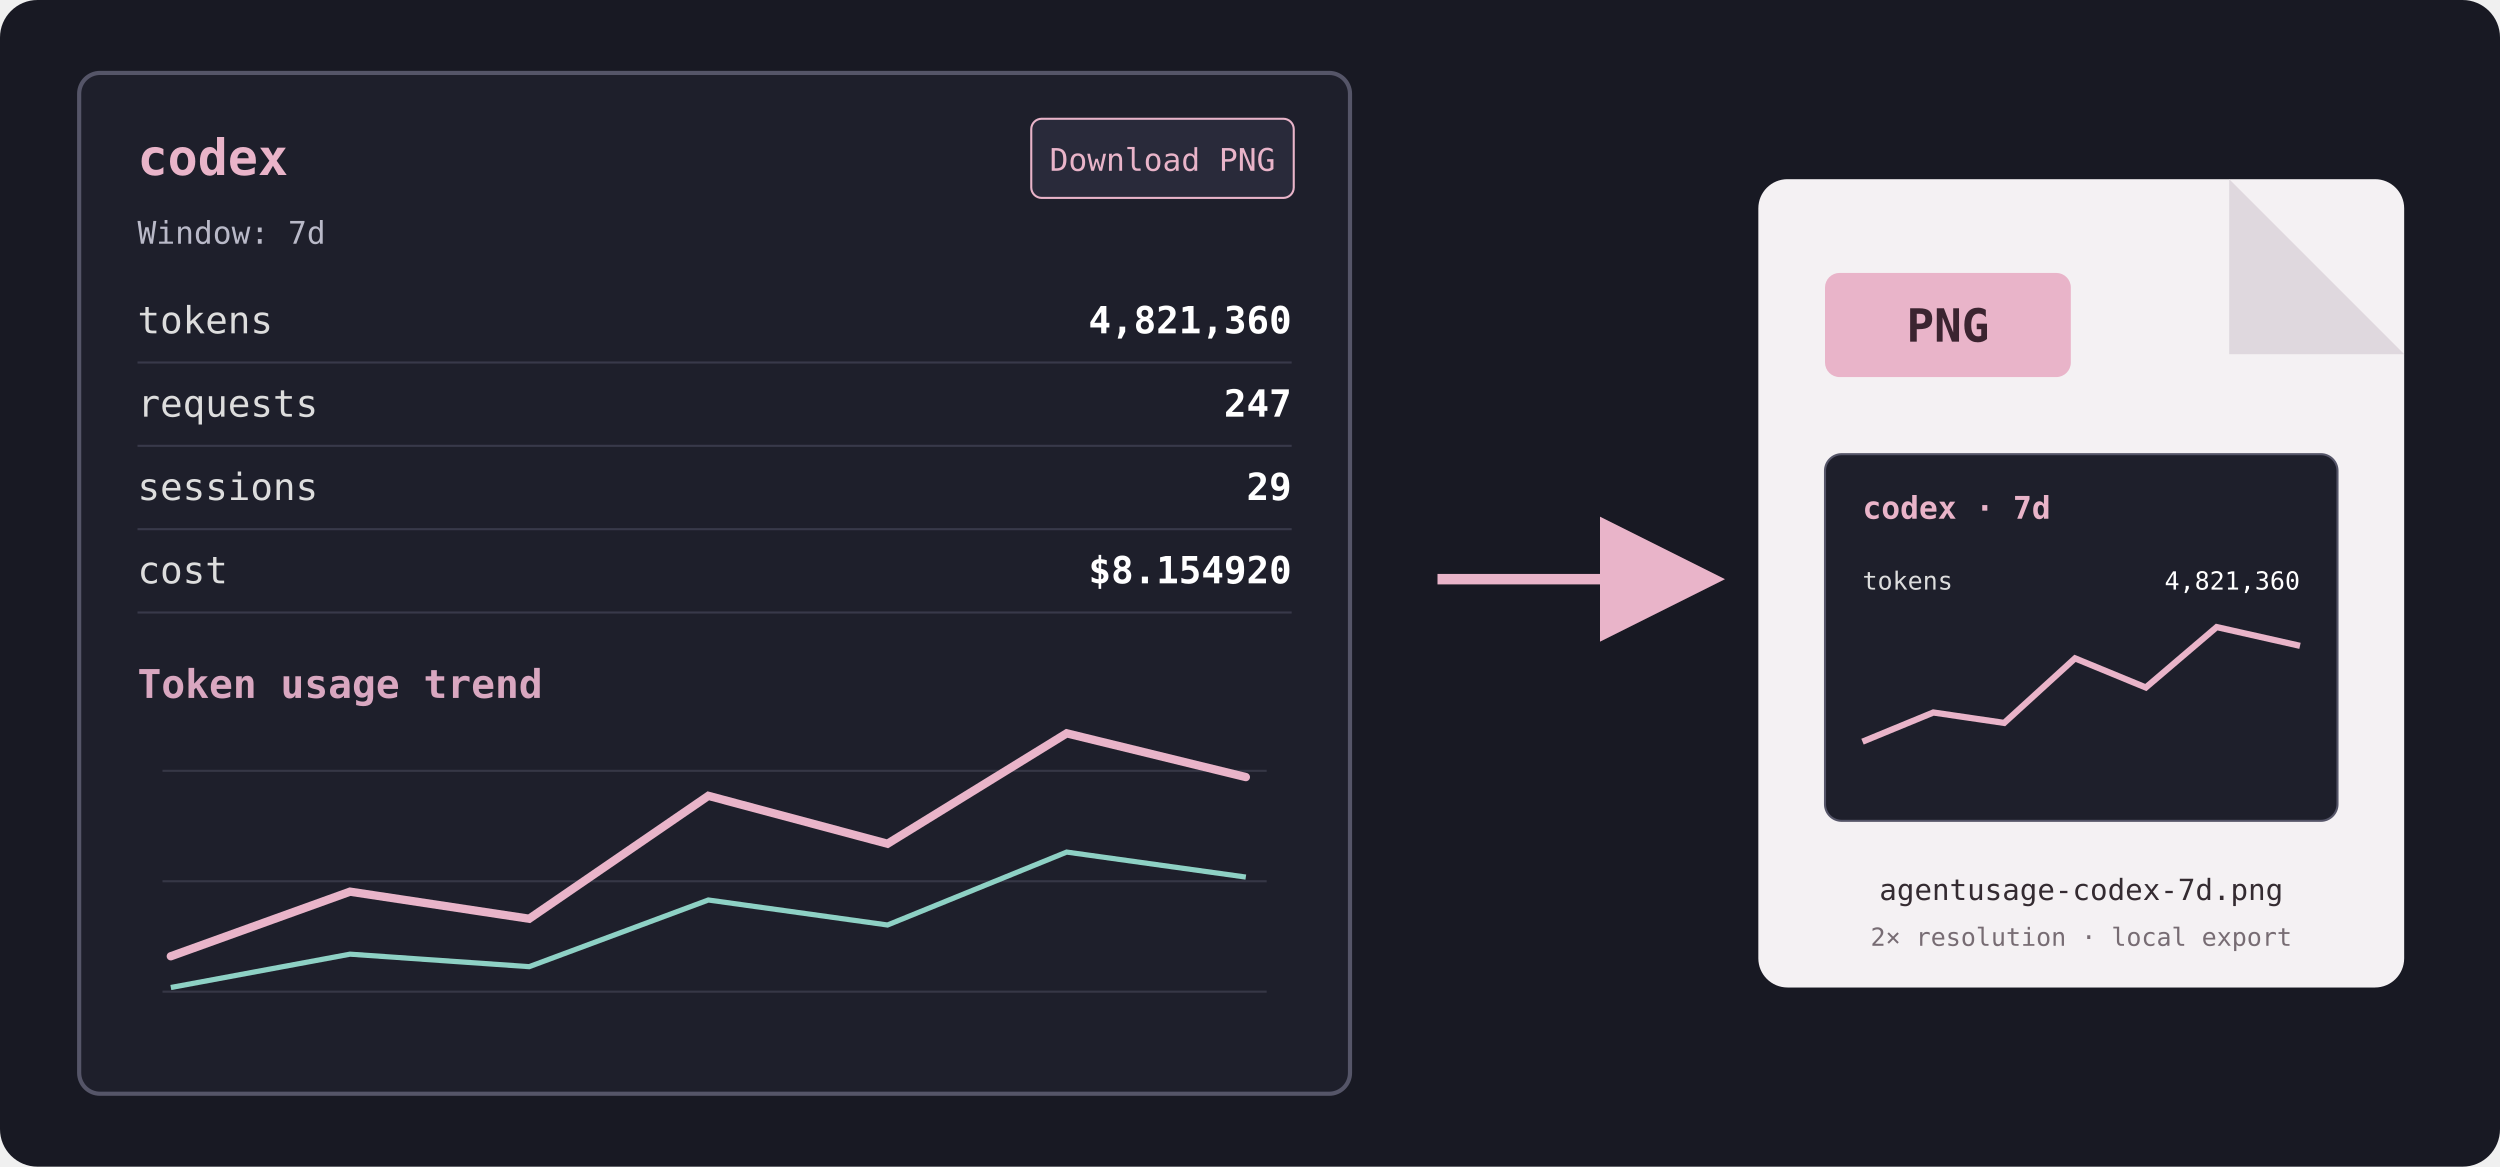
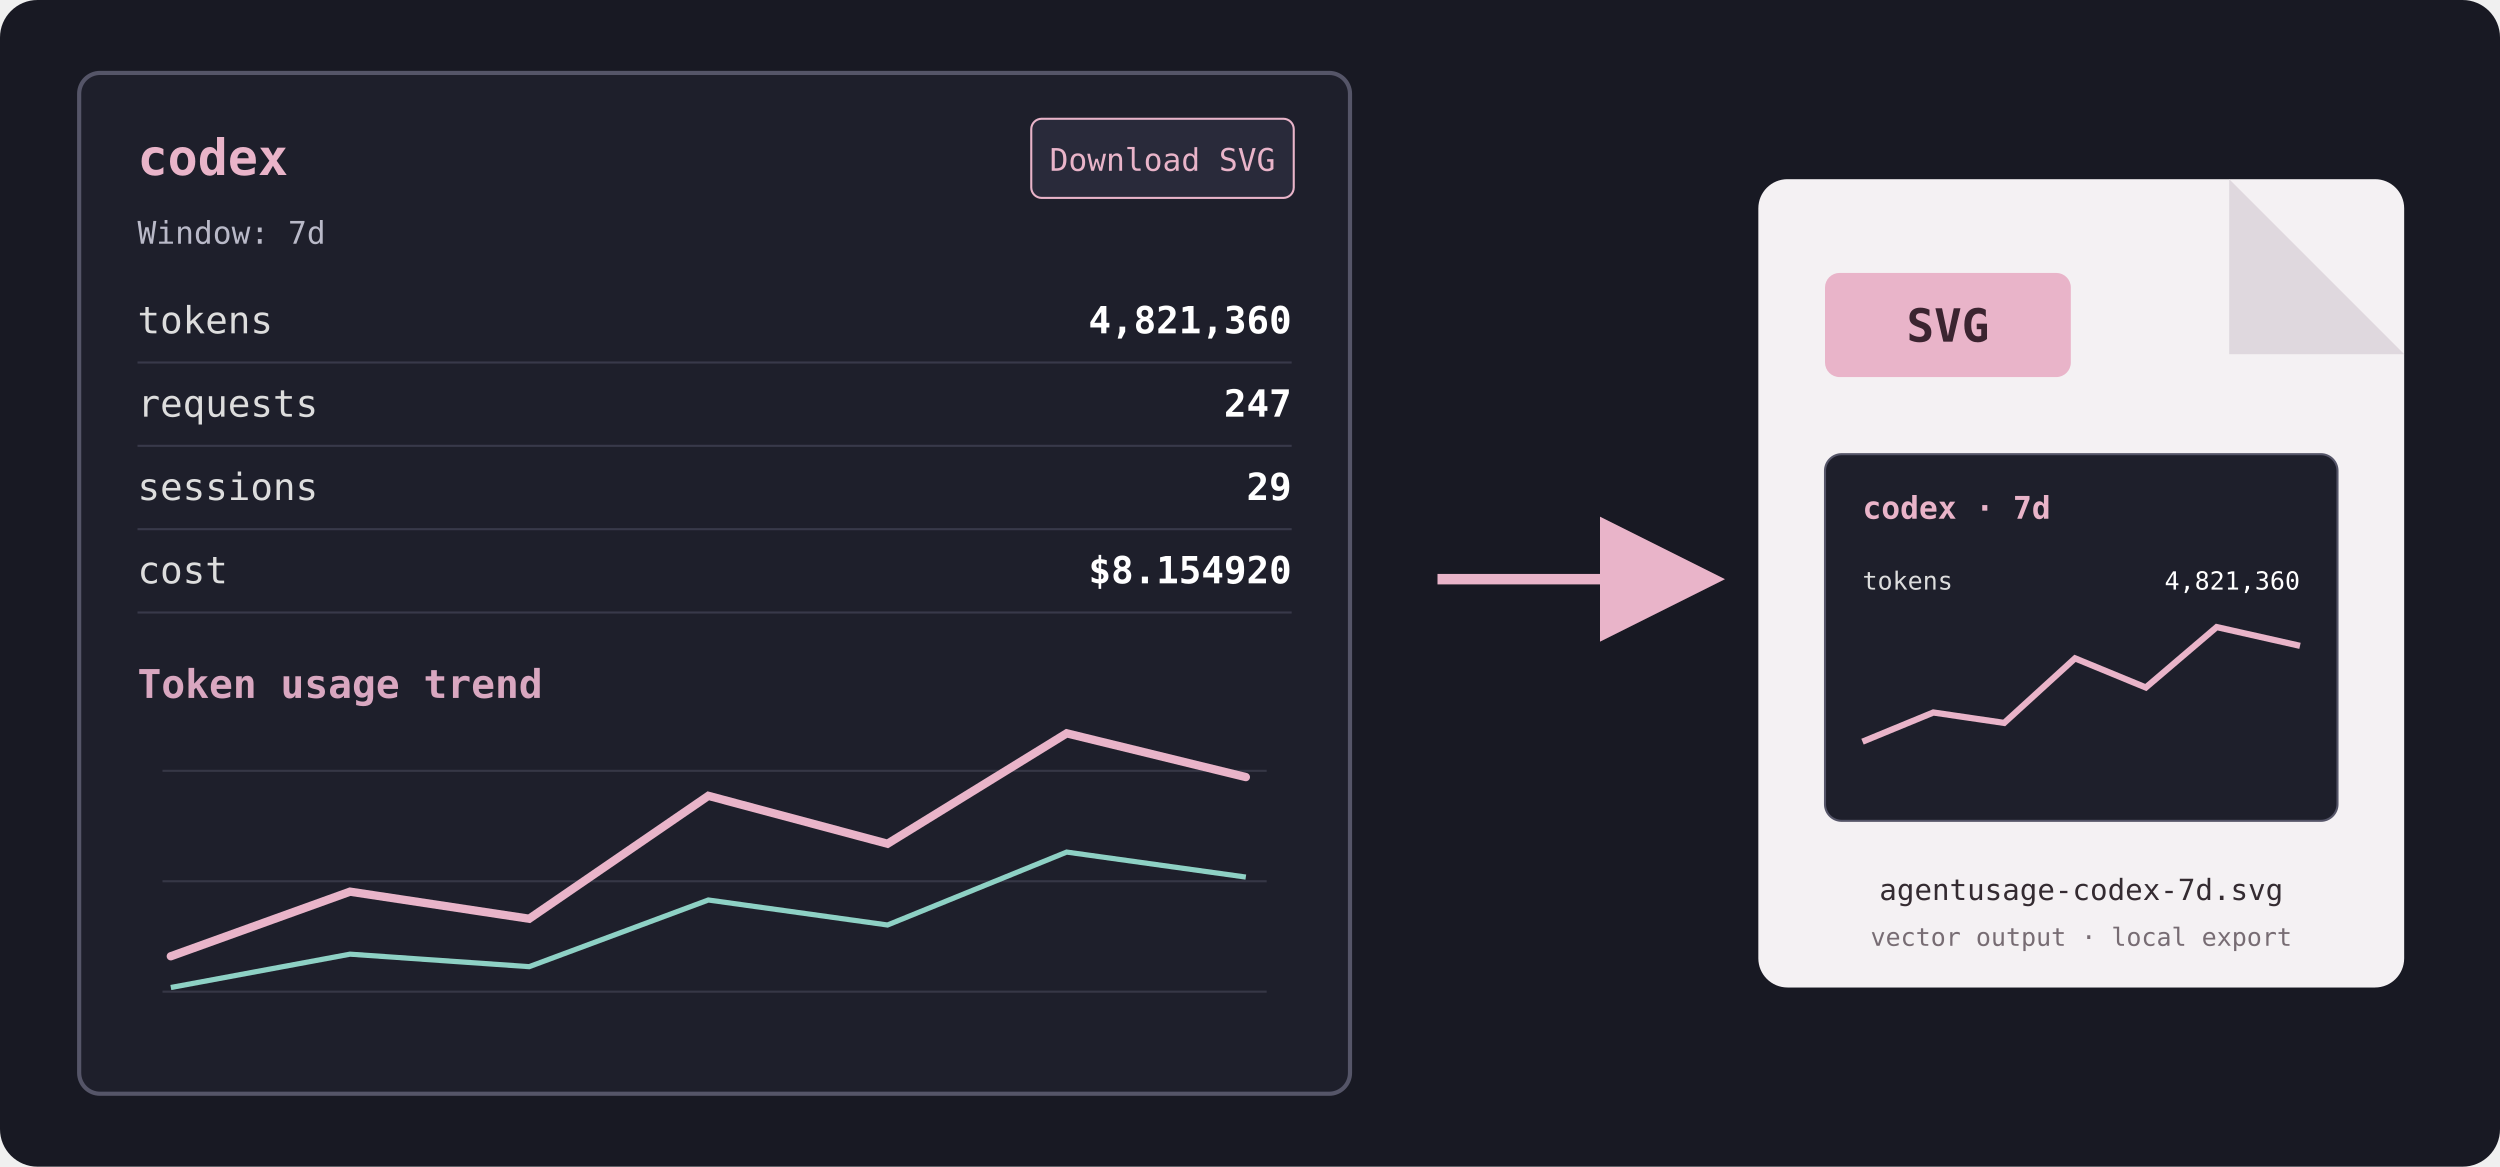
<svg xmlns="http://www.w3.org/2000/svg" width="1200" height="560" viewBox="0 0 1200 560" role="img" aria-labelledby="title desc">
  <defs>
    <marker id="arrow" markerWidth="12" markerHeight="12" refX="9" refY="6" orient="auto">
      <path d="M0 0 L12 6 L0 12 Z" fill="#e9b4c9" />
    </marker>
  </defs>
  <rect width="1200" height="560" rx="18" fill="#181923" />
  <rect x="38" y="35" width="610" height="490" rx="10" fill="#1e1f2b" stroke="#555568" stroke-width="2" />
  <g font-family="ui-monospace, monospace">
    <text x="66" y="84" fill="#e9b4c9" font-size="24" font-weight="700">codex</text>
    <rect x="495" y="57" width="126" height="38" rx="5" fill="#292a3a" stroke="#e9b4c9" />
-     <text x="558" y="82" fill="#e9b4c9" font-size="15" text-anchor="middle">Download PNG</text>
+     <text x="558" y="82" fill="#e9b4c9" font-size="15" text-anchor="middle">Download SVG</text>
    <text x="66" y="117" fill="#b9b9c8" font-size="15">Window: 7d</text>
    <g font-size="18">
      <text x="66" y="160" fill="#ddd">tokens</text>
      <text x="620" y="160" fill="#fff" text-anchor="end" font-weight="700">4,821,360</text>
      <text x="66" y="200" fill="#ddd">requests</text>
      <text x="620" y="200" fill="#fff" text-anchor="end" font-weight="700">247</text>
      <text x="66" y="240" fill="#ddd">sessions</text>
      <text x="620" y="240" fill="#fff" text-anchor="end" font-weight="700">29</text>
      <text x="66" y="280" fill="#ddd">cost</text>
      <text x="620" y="280" fill="#fff" text-anchor="end" font-weight="700">$8.154920</text>
    </g>
    <g stroke="#38394a">
      <line x1="66" y1="174" x2="620" y2="174" />
      <line x1="66" y1="214" x2="620" y2="214" />
      <line x1="66" y1="254" x2="620" y2="254" />
      <line x1="66" y1="294" x2="620" y2="294" />
    </g>
    <text x="66" y="335" fill="#d9a7c0" font-size="19" font-weight="700">Token usage trend</text>
    <g stroke="#363746">
      <line x1="78" y1="370" x2="608" y2="370" />
      <line x1="78" y1="423" x2="608" y2="423" />
      <line x1="78" y1="476" x2="608" y2="476" />
    </g>
    <path d="M82 459 L168 428 L254 441 L340 382 L426 405 L512 352 L598 373" fill="none" stroke="#e9b4c9" stroke-width="4" stroke-linecap="round" />
    <path d="M82 474 L168 458 L254 464 L340 432 L426 444 L512 409 L598 421" fill="none" stroke="#8ed1c5" stroke-width="2.5" />
  </g>
  <path d="M690 278 C740 278 768 278 813 278" fill="none" stroke="#e9b4c9" stroke-width="5" marker-end="url(#arrow)" />
  <g transform="translate(844 86)" font-family="ui-monospace, monospace">
    <rect width="310" height="388" rx="14" fill="#f4f1f3" />
    <path d="M226 0 L310 84 L226 84 Z" fill="#dfd8de" />
    <rect x="32" y="45" width="118" height="50" rx="7" fill="#e9b4c9" />
-     <text x="91" y="78" fill="#3b2430" font-size="22" font-weight="700" text-anchor="middle">PNG</text>
+     <text x="91" y="78" fill="#3b2430" font-size="22" font-weight="700" text-anchor="middle">SVG</text>
    <rect x="32" y="132" width="246" height="176" rx="8" fill="#1e1f2b" stroke="#555568" />
    <text x="50" y="163" fill="#e9b4c9" font-size="15" font-weight="700">codex · 7d</text>
    <text x="50" y="197" fill="#ddd" font-size="12">tokens</text>
    <text x="260" y="197" fill="#fff" font-size="12" text-anchor="end">4,821,360</text>
    <path d="M50 270 L84 256 L118 261 L152 230 L186 244 L220 215 L260 224" fill="none" stroke="#e9b4c9" stroke-width="3" />
-     <text x="155" y="346" fill="#342b31" font-size="14" text-anchor="middle">agentusage-codex-7d.png</text>
-     <text x="155" y="368" fill="#776c73" font-size="12" text-anchor="middle">2× resolution · local export</text>
+     <text x="155" y="346" fill="#342b31" font-size="14" text-anchor="middle">agentusage-codex-7d.svg</text>
+     <text x="155" y="368" fill="#776c73" font-size="12" text-anchor="middle">vector output · local export</text>
  </g>
</svg>
